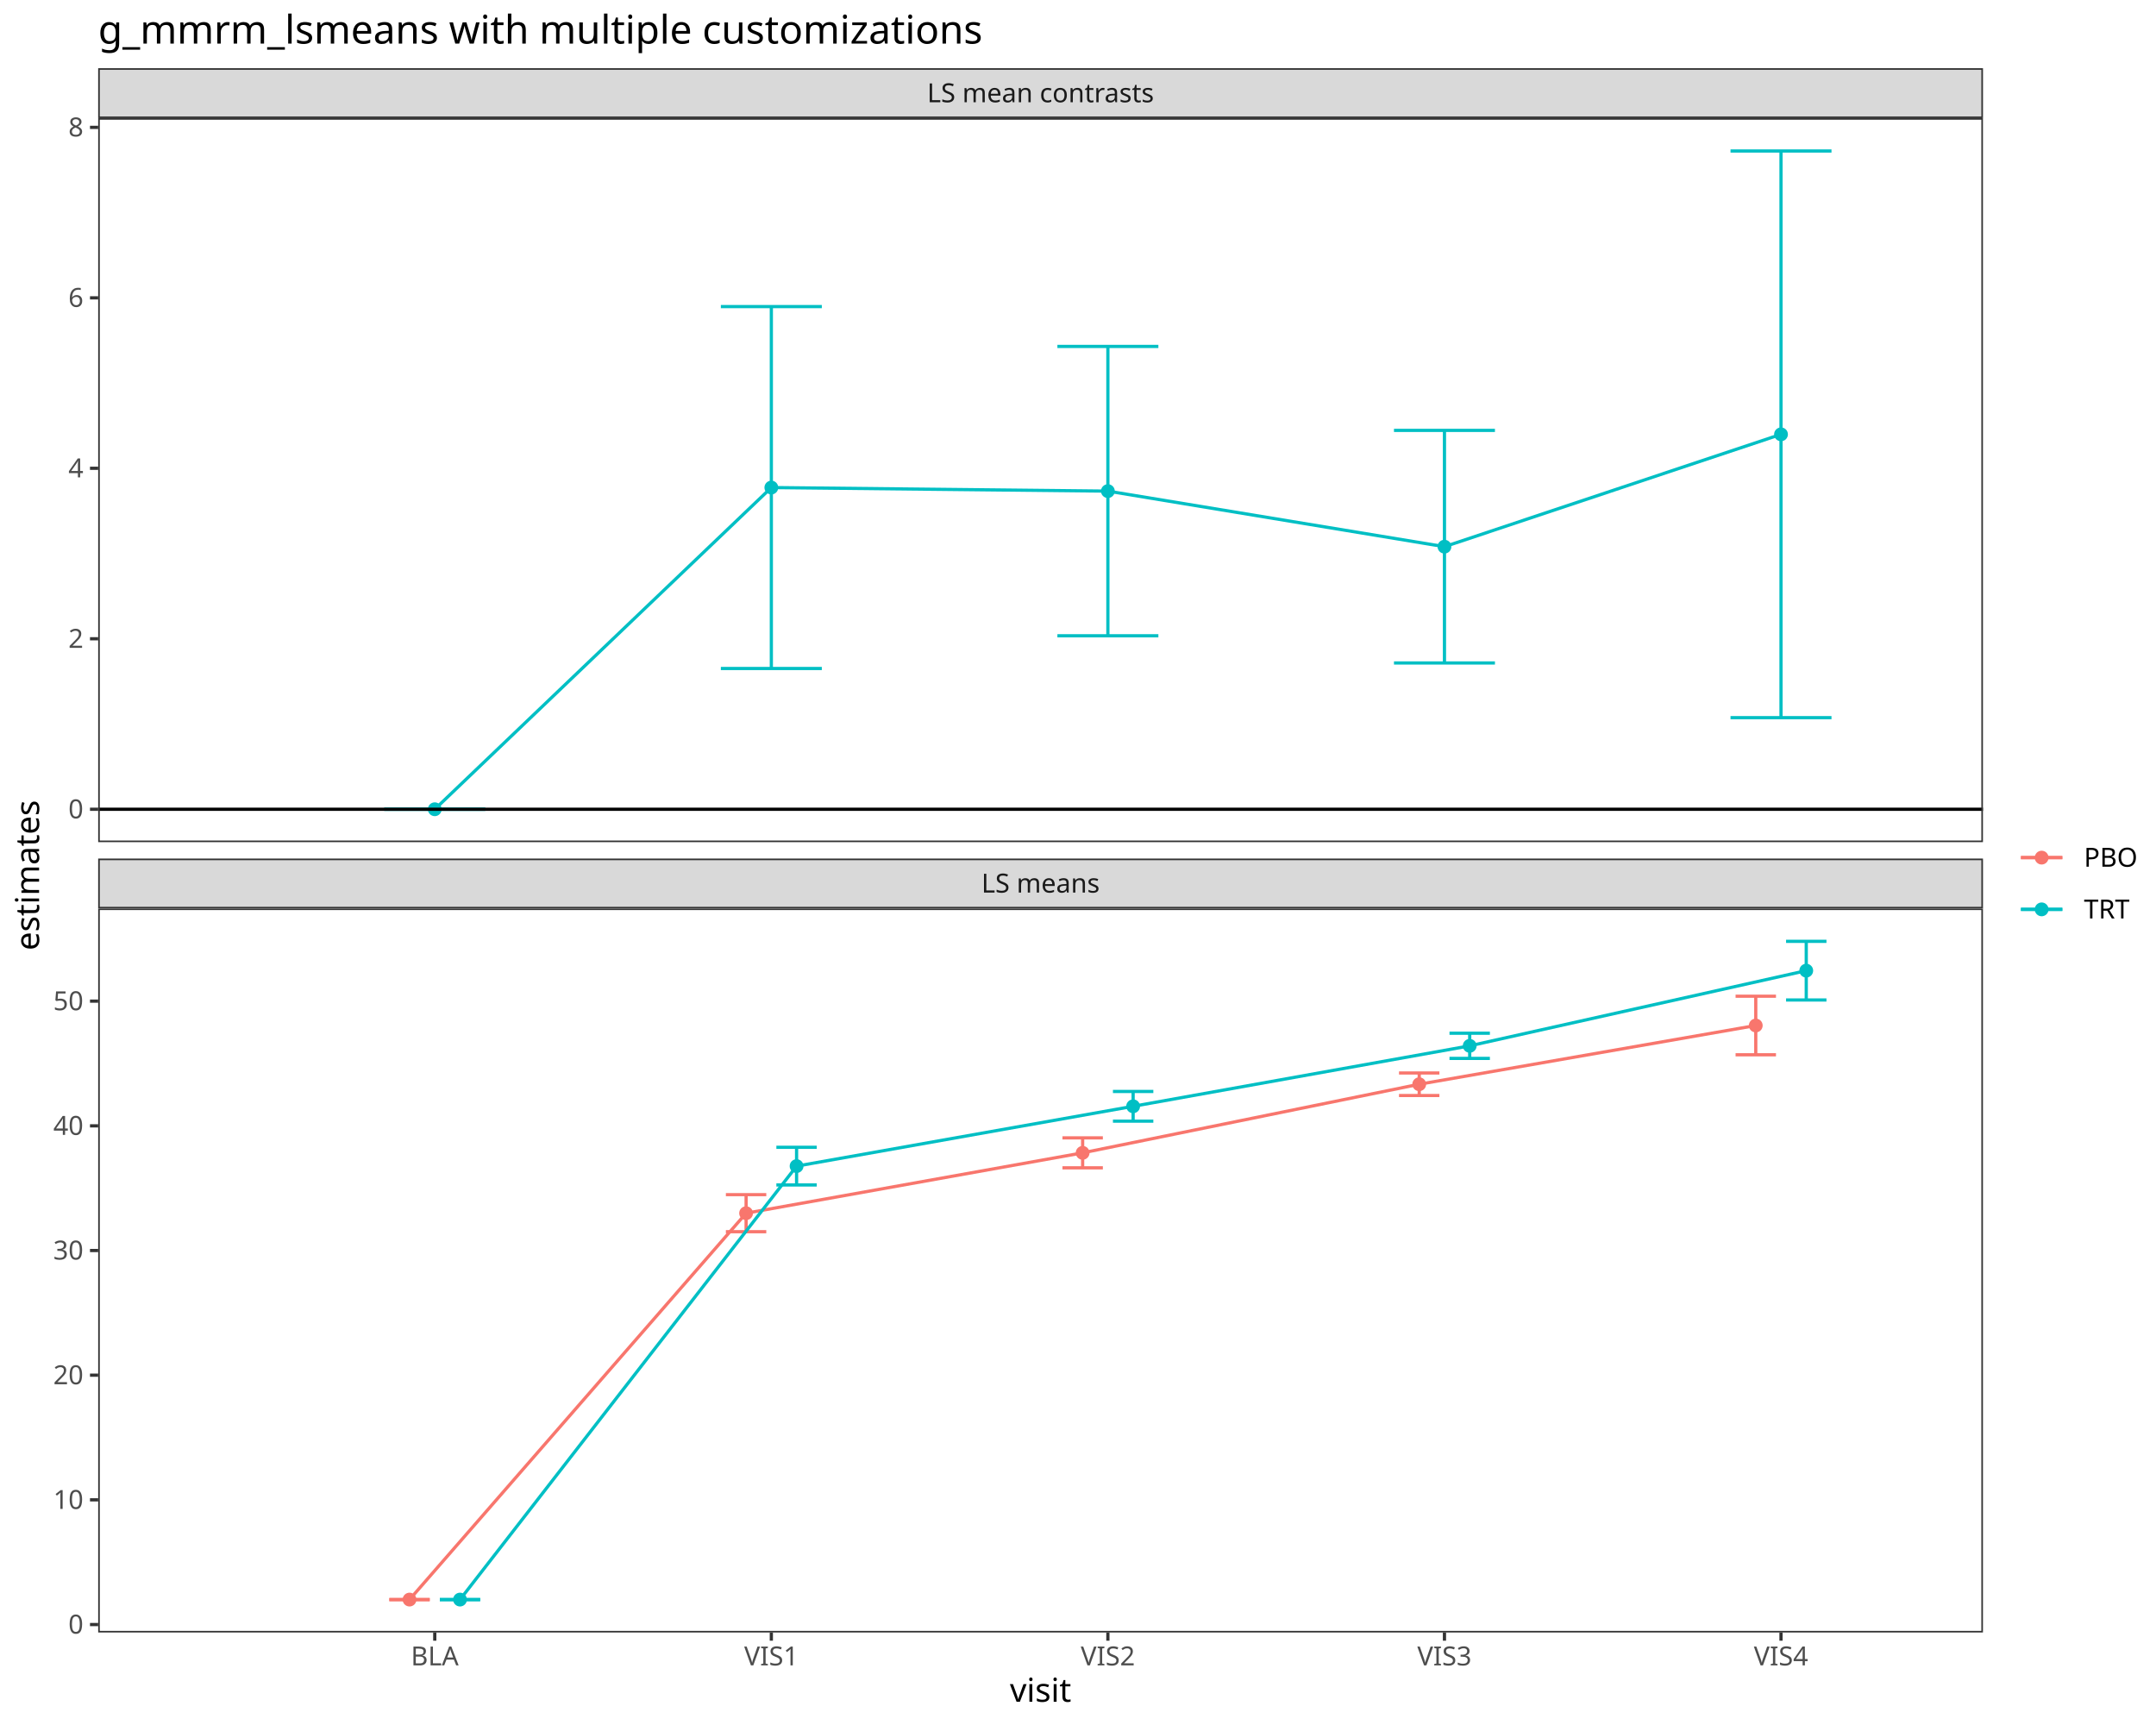
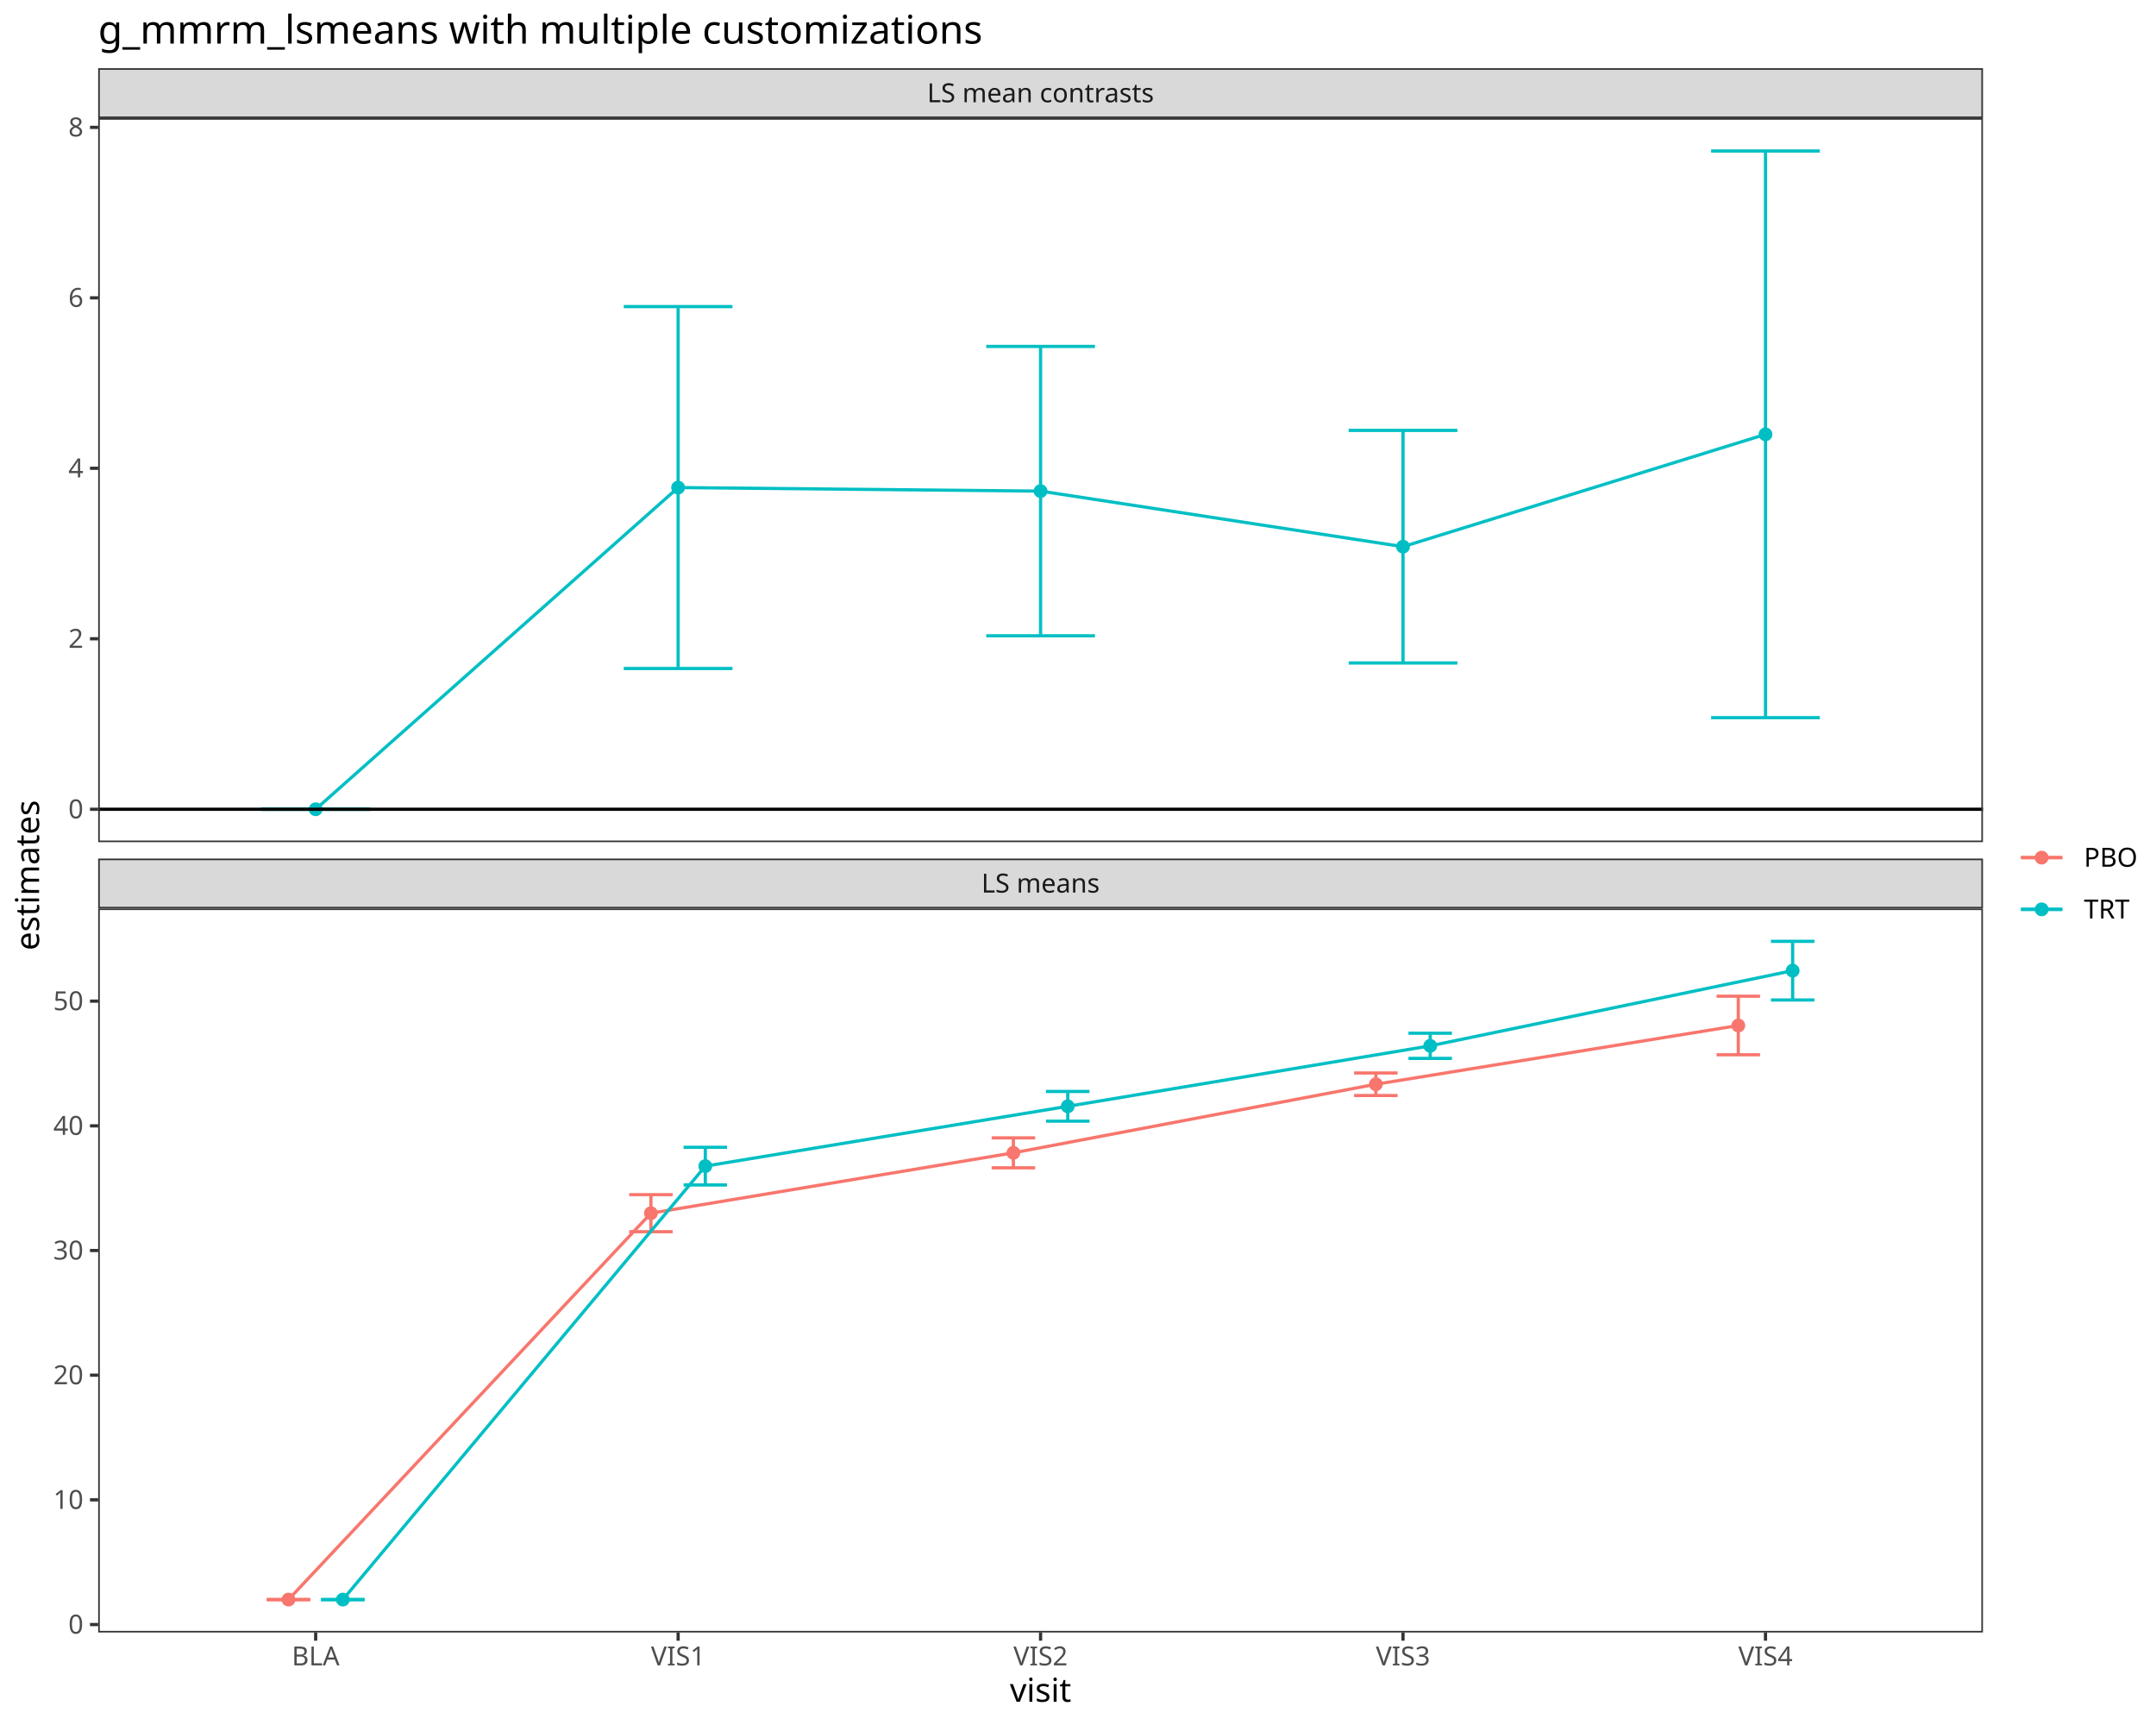
<svg xmlns="http://www.w3.org/2000/svg" class="svglite" data-engine-version="2.0" width="720.00pt" height="576.00pt" viewBox="0 0 720.00 576.00">
  <defs>
    <style type="text/css">
    .svglite line, .svglite polyline, .svglite polygon, .svglite path, .svglite rect, .svglite circle {
      fill: none;
      stroke: #000000;
      stroke-linecap: round;
      stroke-linejoin: round;
      stroke-miterlimit: 10.00;
    }
  </style>
  </defs>
  <rect width="100%" height="100%" style="stroke: none; fill: #FFFFFF;" />
  <defs>
    <clipPath id="cpMC4wMHw3MjAuMDB8MC4wMHw1NzYuMDA=">
      <rect x="0.00" y="0.00" width="720.00" height="576.00" />
    </clipPath>
  </defs>
  <g clip-path="url(#cpMC4wMHw3MjAuMDB8MC4wMHw1NzYuMDA=)">
    <rect x="0.00" y="0.00" width="720.00" height="576.00" style="stroke-width: 1.07; stroke: #FFFFFF; fill: #FFFFFF;" />
  </g>
  <defs>
    <clipPath id="cpMzIuNzl8NjYyLjIxfDM5LjQzfDI4MS4yMQ==">
      <rect x="32.79" y="39.43" width="629.42" height="241.77" />
    </clipPath>
  </defs>
  <g clip-path="url(#cpMzIuNzl8NjYyLjIxfDM5LjQzfDI4MS4yMQ==)">
    <rect x="32.79" y="39.43" width="629.42" height="241.77" style="stroke-width: 1.07; stroke: none; fill: #FFFFFF;" />
-     <polyline points="128.33,270.22 162.05,270.22 " style="stroke-width: 1.07; stroke: #00BFC4; stroke-linecap: butt;" />
-     <polyline points="145.19,270.22 145.19,270.22 " style="stroke-width: 1.07; stroke: #00BFC4; stroke-linecap: butt;" />
-     <polyline points="128.33,270.22 162.05,270.22 " style="stroke-width: 1.07; stroke: #00BFC4; stroke-linecap: butt;" />
-     <polyline points="240.73,102.37 274.45,102.37 " style="stroke-width: 1.07; stroke: #00BFC4; stroke-linecap: butt;" />
-     <polyline points="257.59,102.37 257.59,223.22 " style="stroke-width: 1.07; stroke: #00BFC4; stroke-linecap: butt;" />
-     <polyline points="240.73,223.22 274.45,223.22 " style="stroke-width: 1.07; stroke: #00BFC4; stroke-linecap: butt;" />
-     <polyline points="353.12,115.68 386.84,115.68 " style="stroke-width: 1.07; stroke: #00BFC4; stroke-linecap: butt;" />
-     <polyline points="369.98,115.68 369.98,212.30 " style="stroke-width: 1.07; stroke: #00BFC4; stroke-linecap: butt;" />
-     <polyline points="353.12,212.30 386.84,212.30 " style="stroke-width: 1.07; stroke: #00BFC4; stroke-linecap: butt;" />
-     <polyline points="465.52,143.71 499.24,143.71 " style="stroke-width: 1.07; stroke: #00BFC4; stroke-linecap: butt;" />
-     <polyline points="482.38,143.71 482.38,221.37 " style="stroke-width: 1.07; stroke: #00BFC4; stroke-linecap: butt;" />
-     <polyline points="465.52,221.37 499.24,221.37 " style="stroke-width: 1.07; stroke: #00BFC4; stroke-linecap: butt;" />
-     <polyline points="577.91,50.42 611.63,50.42 " style="stroke-width: 1.07; stroke: #00BFC4; stroke-linecap: butt;" />
-     <polyline points="594.77,50.42 594.77,239.64 " style="stroke-width: 1.07; stroke: #00BFC4; stroke-linecap: butt;" />
-     <polyline points="577.91,239.64 611.63,239.64 " style="stroke-width: 1.07; stroke: #00BFC4; stroke-linecap: butt;" />
-     <circle cx="145.19" cy="270.22" r="1.95" style="stroke-width: 0.71; stroke: #00BFC4; fill: #00BFC4;" />
-     <circle cx="257.59" cy="162.80" r="1.95" style="stroke-width: 0.71; stroke: #00BFC4; fill: #00BFC4;" />
-     <circle cx="369.98" cy="163.99" r="1.95" style="stroke-width: 0.71; stroke: #00BFC4; fill: #00BFC4;" />
-     <circle cx="482.38" cy="182.54" r="1.95" style="stroke-width: 0.71; stroke: #00BFC4; fill: #00BFC4;" />
-     <circle cx="594.77" cy="145.03" r="1.95" style="stroke-width: 0.71; stroke: #00BFC4; fill: #00BFC4;" />
-     <polyline points="145.19,270.22 257.59,162.80 369.98,163.99 482.38,182.54 594.77,145.03 " style="stroke-width: 1.07; stroke: #00BFC4; stroke-linecap: butt;" />
+     <polyline points="87.26,270.22 123.58,270.22 " style="stroke-width: 1.07; stroke: #00BFC4; stroke-linecap: butt;" />
+     <polyline points="105.42,270.22 105.42,270.22 " style="stroke-width: 1.07; stroke: #00BFC4; stroke-linecap: butt;" />
+     <polyline points="87.26,270.22 123.58,270.22 " style="stroke-width: 1.07; stroke: #00BFC4; stroke-linecap: butt;" />
+     <polyline points="208.30,102.37 244.62,102.37 " style="stroke-width: 1.07; stroke: #00BFC4; stroke-linecap: butt;" />
+     <polyline points="226.46,102.37 226.46,223.22 " style="stroke-width: 1.07; stroke: #00BFC4; stroke-linecap: butt;" />
+     <polyline points="208.30,223.22 244.62,223.22 " style="stroke-width: 1.07; stroke: #00BFC4; stroke-linecap: butt;" />
+     <polyline points="329.35,115.68 365.66,115.68 " style="stroke-width: 1.07; stroke: #00BFC4; stroke-linecap: butt;" />
+     <polyline points="347.50,115.68 347.50,212.30 " style="stroke-width: 1.07; stroke: #00BFC4; stroke-linecap: butt;" />
+     <polyline points="329.35,212.30 365.66,212.30 " style="stroke-width: 1.07; stroke: #00BFC4; stroke-linecap: butt;" />
+     <polyline points="450.39,143.71 486.70,143.71 " style="stroke-width: 1.07; stroke: #00BFC4; stroke-linecap: butt;" />
+     <polyline points="468.54,143.71 468.54,221.37 " style="stroke-width: 1.07; stroke: #00BFC4; stroke-linecap: butt;" />
+     <polyline points="450.39,221.37 486.70,221.37 " style="stroke-width: 1.07; stroke: #00BFC4; stroke-linecap: butt;" />
+     <polyline points="571.43,50.42 607.74,50.42 " style="stroke-width: 1.07; stroke: #00BFC4; stroke-linecap: butt;" />
+     <polyline points="589.59,50.42 589.59,239.64 " style="stroke-width: 1.07; stroke: #00BFC4; stroke-linecap: butt;" />
+     <polyline points="571.43,239.64 607.74,239.64 " style="stroke-width: 1.07; stroke: #00BFC4; stroke-linecap: butt;" />
+     <circle cx="105.42" cy="270.22" r="1.95" style="stroke-width: 0.71; stroke: #00BFC4; fill: #00BFC4;" />
+     <circle cx="226.46" cy="162.80" r="1.95" style="stroke-width: 0.71; stroke: #00BFC4; fill: #00BFC4;" />
+     <circle cx="347.50" cy="163.99" r="1.95" style="stroke-width: 0.71; stroke: #00BFC4; fill: #00BFC4;" />
+     <circle cx="468.54" cy="182.54" r="1.95" style="stroke-width: 0.71; stroke: #00BFC4; fill: #00BFC4;" />
+     <circle cx="589.59" cy="145.03" r="1.95" style="stroke-width: 0.71; stroke: #00BFC4; fill: #00BFC4;" />
+     <polyline points="105.42,270.22 226.46,162.80 347.50,163.99 468.54,182.54 589.59,145.03 " style="stroke-width: 1.07; stroke: #00BFC4; stroke-linecap: butt;" />
    <line x1="32.79" y1="270.22" x2="662.21" y2="270.22" style="stroke-width: 1.07; stroke-linecap: butt;" />
    <rect x="32.79" y="39.43" width="629.42" height="241.77" style="stroke-width: 1.07; stroke: #333333;" />
  </g>
  <g clip-path="url(#cpMC4wMHw3MjAuMDB8MC4wMHw1NzYuMDA=)">
</g>
  <defs>
    <clipPath id="cpMzIuNzl8NjYyLjIxfDMwMy4zNHw1NDUuMTE=">
      <rect x="32.79" y="303.34" width="629.42" height="241.77" />
    </clipPath>
  </defs>
  <g clip-path="url(#cpMzIuNzl8NjYyLjIxfDMwMy4zNHw1NDUuMTE=)">
    <rect x="32.79" y="303.34" width="629.42" height="241.77" style="stroke-width: 1.07; stroke: none; fill: #FFFFFF;" />
-     <polyline points="130.02,534.12 143.50,534.12 " style="stroke-width: 1.07; stroke: #F8766D; stroke-linecap: butt;" />
-     <polyline points="136.76,534.12 136.76,534.12 " style="stroke-width: 1.07; stroke: #F8766D; stroke-linecap: butt;" />
-     <polyline points="130.02,534.12 143.50,534.12 " style="stroke-width: 1.07; stroke: #F8766D; stroke-linecap: butt;" />
-     <polyline points="146.88,534.12 160.36,534.12 " style="stroke-width: 1.07; stroke: #00BFC4; stroke-linecap: butt;" />
-     <polyline points="153.62,534.12 153.62,534.12 " style="stroke-width: 1.07; stroke: #00BFC4; stroke-linecap: butt;" />
-     <polyline points="146.88,534.12 160.36,534.12 " style="stroke-width: 1.07; stroke: #00BFC4; stroke-linecap: butt;" />
-     <polyline points="242.41,398.91 255.90,398.91 " style="stroke-width: 1.07; stroke: #F8766D; stroke-linecap: butt;" />
-     <polyline points="249.16,398.91 249.16,411.28 " style="stroke-width: 1.07; stroke: #F8766D; stroke-linecap: butt;" />
-     <polyline points="242.41,411.28 255.90,411.28 " style="stroke-width: 1.07; stroke: #F8766D; stroke-linecap: butt;" />
-     <polyline points="259.27,383.10 272.76,383.10 " style="stroke-width: 1.07; stroke: #00BFC4; stroke-linecap: butt;" />
-     <polyline points="266.02,383.10 266.02,395.67 " style="stroke-width: 1.07; stroke: #00BFC4; stroke-linecap: butt;" />
-     <polyline points="259.27,395.67 272.76,395.67 " style="stroke-width: 1.07; stroke: #00BFC4; stroke-linecap: butt;" />
-     <polyline points="354.81,379.95 368.30,379.95 " style="stroke-width: 1.07; stroke: #F8766D; stroke-linecap: butt;" />
-     <polyline points="361.55,379.95 361.55,389.95 " style="stroke-width: 1.07; stroke: #F8766D; stroke-linecap: butt;" />
-     <polyline points="354.81,389.95 368.30,389.95 " style="stroke-width: 1.07; stroke: #F8766D; stroke-linecap: butt;" />
-     <polyline points="371.67,364.45 385.16,364.45 " style="stroke-width: 1.07; stroke: #00BFC4; stroke-linecap: butt;" />
-     <polyline points="378.41,364.45 378.41,374.37 " style="stroke-width: 1.07; stroke: #00BFC4; stroke-linecap: butt;" />
-     <polyline points="371.67,374.37 385.16,374.37 " style="stroke-width: 1.07; stroke: #00BFC4; stroke-linecap: butt;" />
-     <polyline points="467.20,358.28 480.69,358.28 " style="stroke-width: 1.07; stroke: #F8766D; stroke-linecap: butt;" />
-     <polyline points="473.95,358.28 473.95,365.81 " style="stroke-width: 1.07; stroke: #F8766D; stroke-linecap: butt;" />
-     <polyline points="467.20,365.81 480.69,365.81 " style="stroke-width: 1.07; stroke: #F8766D; stroke-linecap: butt;" />
-     <polyline points="484.06,345.01 497.55,345.01 " style="stroke-width: 1.07; stroke: #00BFC4; stroke-linecap: butt;" />
-     <polyline points="490.81,345.01 490.81,353.42 " style="stroke-width: 1.07; stroke: #00BFC4; stroke-linecap: butt;" />
-     <polyline points="484.06,353.42 497.55,353.42 " style="stroke-width: 1.07; stroke: #00BFC4; stroke-linecap: butt;" />
-     <polyline points="579.60,332.65 593.09,332.65 " style="stroke-width: 1.07; stroke: #F8766D; stroke-linecap: butt;" />
-     <polyline points="586.34,332.65 586.34,352.20 " style="stroke-width: 1.07; stroke: #F8766D; stroke-linecap: butt;" />
-     <polyline points="579.60,352.20 593.09,352.20 " style="stroke-width: 1.07; stroke: #F8766D; stroke-linecap: butt;" />
-     <polyline points="596.46,314.33 609.95,314.33 " style="stroke-width: 1.07; stroke: #00BFC4; stroke-linecap: butt;" />
-     <polyline points="603.20,314.33 603.20,333.90 " style="stroke-width: 1.07; stroke: #00BFC4; stroke-linecap: butt;" />
-     <polyline points="596.46,333.90 609.95,333.90 " style="stroke-width: 1.07; stroke: #00BFC4; stroke-linecap: butt;" />
-     <circle cx="136.76" cy="534.12" r="1.95" style="stroke-width: 0.71; stroke: #F8766D; fill: #F8766D;" />
-     <circle cx="153.62" cy="534.12" r="1.95" style="stroke-width: 0.71; stroke: #00BFC4; fill: #00BFC4;" />
-     <circle cx="249.16" cy="405.10" r="1.95" style="stroke-width: 0.71; stroke: #F8766D; fill: #F8766D;" />
-     <circle cx="266.02" cy="389.38" r="1.95" style="stroke-width: 0.71; stroke: #00BFC4; fill: #00BFC4;" />
-     <circle cx="361.55" cy="384.95" r="1.95" style="stroke-width: 0.71; stroke: #F8766D; fill: #F8766D;" />
-     <circle cx="378.41" cy="369.41" r="1.95" style="stroke-width: 0.71; stroke: #00BFC4; fill: #00BFC4;" />
-     <circle cx="473.95" cy="362.04" r="1.95" style="stroke-width: 0.71; stroke: #F8766D; fill: #F8766D;" />
-     <circle cx="490.81" cy="349.22" r="1.95" style="stroke-width: 0.71; stroke: #00BFC4; fill: #00BFC4;" />
-     <circle cx="586.34" cy="342.43" r="1.95" style="stroke-width: 0.71; stroke: #F8766D; fill: #F8766D;" />
-     <circle cx="603.20" cy="324.11" r="1.95" style="stroke-width: 0.71; stroke: #00BFC4; fill: #00BFC4;" />
-     <polyline points="136.76,534.12 249.16,405.10 361.55,384.95 473.95,362.04 586.34,342.43 " style="stroke-width: 1.07; stroke: #F8766D; stroke-linecap: butt;" />
-     <polyline points="153.62,534.12 266.02,389.38 378.41,369.41 490.81,349.22 603.20,324.11 " style="stroke-width: 1.07; stroke: #00BFC4; stroke-linecap: butt;" />
+     <polyline points="89.08,534.12 103.60,534.12 " style="stroke-width: 1.07; stroke: #F8766D; stroke-linecap: butt;" />
+     <polyline points="96.34,534.12 96.34,534.12 " style="stroke-width: 1.07; stroke: #F8766D; stroke-linecap: butt;" />
+     <polyline points="89.08,534.12 103.60,534.12 " style="stroke-width: 1.07; stroke: #F8766D; stroke-linecap: butt;" />
+     <polyline points="107.23,534.12 121.76,534.12 " style="stroke-width: 1.07; stroke: #00BFC4; stroke-linecap: butt;" />
+     <polyline points="114.50,534.12 114.50,534.12 " style="stroke-width: 1.07; stroke: #00BFC4; stroke-linecap: butt;" />
+     <polyline points="107.23,534.12 121.76,534.12 " style="stroke-width: 1.07; stroke: #00BFC4; stroke-linecap: butt;" />
+     <polyline points="210.12,398.91 224.64,398.91 " style="stroke-width: 1.07; stroke: #F8766D; stroke-linecap: butt;" />
+     <polyline points="217.38,398.91 217.38,411.28 " style="stroke-width: 1.07; stroke: #F8766D; stroke-linecap: butt;" />
+     <polyline points="210.12,411.28 224.64,411.28 " style="stroke-width: 1.07; stroke: #F8766D; stroke-linecap: butt;" />
+     <polyline points="228.28,383.10 242.80,383.10 " style="stroke-width: 1.07; stroke: #00BFC4; stroke-linecap: butt;" />
+     <polyline points="235.54,383.10 235.54,395.67 " style="stroke-width: 1.07; stroke: #00BFC4; stroke-linecap: butt;" />
+     <polyline points="228.28,395.67 242.80,395.67 " style="stroke-width: 1.07; stroke: #00BFC4; stroke-linecap: butt;" />
+     <polyline points="331.16,379.95 345.69,379.95 " style="stroke-width: 1.07; stroke: #F8766D; stroke-linecap: butt;" />
+     <polyline points="338.42,379.95 338.42,389.95 " style="stroke-width: 1.07; stroke: #F8766D; stroke-linecap: butt;" />
+     <polyline points="331.16,389.95 345.69,389.95 " style="stroke-width: 1.07; stroke: #F8766D; stroke-linecap: butt;" />
+     <polyline points="349.32,364.45 363.84,364.45 " style="stroke-width: 1.07; stroke: #00BFC4; stroke-linecap: butt;" />
+     <polyline points="356.58,364.45 356.58,374.37 " style="stroke-width: 1.07; stroke: #00BFC4; stroke-linecap: butt;" />
+     <polyline points="349.32,374.37 363.84,374.37 " style="stroke-width: 1.07; stroke: #00BFC4; stroke-linecap: butt;" />
+     <polyline points="452.20,358.28 466.73,358.28 " style="stroke-width: 1.07; stroke: #F8766D; stroke-linecap: butt;" />
+     <polyline points="459.47,358.28 459.47,365.81 " style="stroke-width: 1.07; stroke: #F8766D; stroke-linecap: butt;" />
+     <polyline points="452.20,365.81 466.73,365.81 " style="stroke-width: 1.07; stroke: #F8766D; stroke-linecap: butt;" />
+     <polyline points="470.36,345.01 484.88,345.01 " style="stroke-width: 1.07; stroke: #00BFC4; stroke-linecap: butt;" />
+     <polyline points="477.62,345.01 477.62,353.42 " style="stroke-width: 1.07; stroke: #00BFC4; stroke-linecap: butt;" />
+     <polyline points="470.36,353.42 484.88,353.42 " style="stroke-width: 1.07; stroke: #00BFC4; stroke-linecap: butt;" />
+     <polyline points="573.25,332.65 587.77,332.65 " style="stroke-width: 1.07; stroke: #F8766D; stroke-linecap: butt;" />
+     <polyline points="580.51,332.65 580.51,352.20 " style="stroke-width: 1.07; stroke: #F8766D; stroke-linecap: butt;" />
+     <polyline points="573.25,352.20 587.77,352.20 " style="stroke-width: 1.07; stroke: #F8766D; stroke-linecap: butt;" />
+     <polyline points="591.40,314.33 605.93,314.33 " style="stroke-width: 1.07; stroke: #00BFC4; stroke-linecap: butt;" />
+     <polyline points="598.66,314.33 598.66,333.90 " style="stroke-width: 1.07; stroke: #00BFC4; stroke-linecap: butt;" />
+     <polyline points="591.40,333.90 605.93,333.90 " style="stroke-width: 1.07; stroke: #00BFC4; stroke-linecap: butt;" />
+     <circle cx="96.34" cy="534.12" r="1.95" style="stroke-width: 0.71; stroke: #F8766D; fill: #F8766D;" />
+     <circle cx="114.50" cy="534.12" r="1.95" style="stroke-width: 0.71; stroke: #00BFC4; fill: #00BFC4;" />
+     <circle cx="217.38" cy="405.10" r="1.95" style="stroke-width: 0.71; stroke: #F8766D; fill: #F8766D;" />
+     <circle cx="235.54" cy="389.38" r="1.95" style="stroke-width: 0.71; stroke: #00BFC4; fill: #00BFC4;" />
+     <circle cx="338.42" cy="384.95" r="1.95" style="stroke-width: 0.71; stroke: #F8766D; fill: #F8766D;" />
+     <circle cx="356.58" cy="369.41" r="1.95" style="stroke-width: 0.71; stroke: #00BFC4; fill: #00BFC4;" />
+     <circle cx="459.47" cy="362.04" r="1.95" style="stroke-width: 0.71; stroke: #F8766D; fill: #F8766D;" />
+     <circle cx="477.62" cy="349.22" r="1.95" style="stroke-width: 0.71; stroke: #00BFC4; fill: #00BFC4;" />
+     <circle cx="580.51" cy="342.43" r="1.95" style="stroke-width: 0.71; stroke: #F8766D; fill: #F8766D;" />
+     <circle cx="598.66" cy="324.11" r="1.95" style="stroke-width: 0.71; stroke: #00BFC4; fill: #00BFC4;" />
+     <polyline points="96.34,534.12 217.38,405.10 338.42,384.95 459.47,362.04 580.51,342.43 " style="stroke-width: 1.07; stroke: #F8766D; stroke-linecap: butt;" />
+     <polyline points="114.50,534.12 235.54,389.38 356.58,369.41 477.62,349.22 598.66,324.11 " style="stroke-width: 1.07; stroke: #00BFC4; stroke-linecap: butt;" />
    <rect x="32.79" y="303.34" width="629.42" height="241.77" style="stroke-width: 1.07; stroke: #333333;" />
  </g>
  <g clip-path="url(#cpMC4wMHw3MjAuMDB8MC4wMHw1NzYuMDA=)">
</g>
  <defs>
    <clipPath id="cpMzIuNzl8NjYyLjIxfDI4Ni42OXwzMDMuMzQ=">
      <rect x="32.79" y="286.69" width="629.42" height="16.65" />
    </clipPath>
  </defs>
  <g clip-path="url(#cpMzIuNzl8NjYyLjIxfDI4Ni42OXwzMDMuMzQ=)">
    <rect x="32.79" y="286.69" width="629.42" height="16.65" style="stroke-width: 1.07; stroke: #333333; fill: #D9D9D9;" />
    <text x="347.50" y="298.04" text-anchor="middle" style="font-size: 8.80px; fill: #1A1A1A; font-family: sans;" textLength="39.63px" lengthAdjust="spacingAndGlyphs">LS means</text>
  </g>
  <g clip-path="url(#cpMC4wMHw3MjAuMDB8MC4wMHw1NzYuMDA=)">
</g>
  <defs>
    <clipPath id="cpMzIuNzl8NjYyLjIxfDIyLjc4fDM5LjQz">
      <rect x="32.79" y="22.78" width="629.42" height="16.65" />
    </clipPath>
  </defs>
  <g clip-path="url(#cpMzIuNzl8NjYyLjIxfDIyLjc4fDM5LjQz)">
    <rect x="32.79" y="22.78" width="629.42" height="16.65" style="stroke-width: 1.07; stroke: #333333; fill: #D9D9D9;" />
    <text x="347.50" y="34.14" text-anchor="middle" style="font-size: 8.80px; fill: #1A1A1A; font-family: sans;" textLength="73.39px" lengthAdjust="spacingAndGlyphs">LS mean contrasts</text>
  </g>
  <g clip-path="url(#cpMC4wMHw3MjAuMDB8MC4wMHw1NzYuMDA=)">
-     <polyline points="145.19,547.85 145.19,545.11 " style="stroke-width: 1.07; stroke: #333333; stroke-linecap: butt;" />
-     <polyline points="257.59,547.85 257.59,545.11 " style="stroke-width: 1.07; stroke: #333333; stroke-linecap: butt;" />
-     <polyline points="369.98,547.85 369.98,545.11 " style="stroke-width: 1.07; stroke: #333333; stroke-linecap: butt;" />
-     <polyline points="482.38,547.85 482.38,545.11 " style="stroke-width: 1.07; stroke: #333333; stroke-linecap: butt;" />
-     <polyline points="594.77,547.85 594.77,545.11 " style="stroke-width: 1.07; stroke: #333333; stroke-linecap: butt;" />
-     <text x="145.19" y="556.10" text-anchor="middle" style="font-size: 8.80px; fill: #4D4D4D; font-family: sans;" textLength="16.64px" lengthAdjust="spacingAndGlyphs">BLA</text>
-     <text x="257.59" y="556.10" text-anchor="middle" style="font-size: 8.80px; fill: #4D4D4D; font-family: sans;" textLength="19.08px" lengthAdjust="spacingAndGlyphs">VIS1</text>
-     <text x="369.98" y="556.10" text-anchor="middle" style="font-size: 8.80px; fill: #4D4D4D; font-family: sans;" textLength="19.08px" lengthAdjust="spacingAndGlyphs">VIS2</text>
-     <text x="482.38" y="556.10" text-anchor="middle" style="font-size: 8.80px; fill: #4D4D4D; font-family: sans;" textLength="19.08px" lengthAdjust="spacingAndGlyphs">VIS3</text>
-     <text x="594.77" y="556.10" text-anchor="middle" style="font-size: 8.80px; fill: #4D4D4D; font-family: sans;" textLength="19.08px" lengthAdjust="spacingAndGlyphs">VIS4</text>
+     <polyline points="105.42,547.85 105.42,545.11 " style="stroke-width: 1.07; stroke: #333333; stroke-linecap: butt;" />
+     <polyline points="226.46,547.85 226.46,545.11 " style="stroke-width: 1.07; stroke: #333333; stroke-linecap: butt;" />
+     <polyline points="347.50,547.85 347.50,545.11 " style="stroke-width: 1.07; stroke: #333333; stroke-linecap: butt;" />
+     <polyline points="468.54,547.85 468.54,545.11 " style="stroke-width: 1.07; stroke: #333333; stroke-linecap: butt;" />
+     <polyline points="589.59,547.85 589.59,545.11 " style="stroke-width: 1.07; stroke: #333333; stroke-linecap: butt;" />
+     <text x="105.42" y="556.10" text-anchor="middle" style="font-size: 8.80px; fill: #4D4D4D; font-family: sans;" textLength="16.64px" lengthAdjust="spacingAndGlyphs">BLA</text>
+     <text x="226.46" y="556.10" text-anchor="middle" style="font-size: 8.80px; fill: #4D4D4D; font-family: sans;" textLength="19.08px" lengthAdjust="spacingAndGlyphs">VIS1</text>
+     <text x="347.50" y="556.10" text-anchor="middle" style="font-size: 8.80px; fill: #4D4D4D; font-family: sans;" textLength="19.08px" lengthAdjust="spacingAndGlyphs">VIS2</text>
+     <text x="468.54" y="556.10" text-anchor="middle" style="font-size: 8.80px; fill: #4D4D4D; font-family: sans;" textLength="19.08px" lengthAdjust="spacingAndGlyphs">VIS3</text>
+     <text x="589.59" y="556.10" text-anchor="middle" style="font-size: 8.80px; fill: #4D4D4D; font-family: sans;" textLength="19.08px" lengthAdjust="spacingAndGlyphs">VIS4</text>
    <text x="27.86" y="273.25" text-anchor="end" style="font-size: 8.80px; fill: #4D4D4D; font-family: sans;" textLength="4.89px" lengthAdjust="spacingAndGlyphs">0</text>
    <text x="27.86" y="216.32" text-anchor="end" style="font-size: 8.80px; fill: #4D4D4D; font-family: sans;" textLength="4.89px" lengthAdjust="spacingAndGlyphs">2</text>
    <text x="27.86" y="159.40" text-anchor="end" style="font-size: 8.80px; fill: #4D4D4D; font-family: sans;" textLength="4.89px" lengthAdjust="spacingAndGlyphs">4</text>
    <text x="27.86" y="102.47" text-anchor="end" style="font-size: 8.80px; fill: #4D4D4D; font-family: sans;" textLength="4.89px" lengthAdjust="spacingAndGlyphs">6</text>
    <text x="27.86" y="45.55" text-anchor="end" style="font-size: 8.80px; fill: #4D4D4D; font-family: sans;" textLength="4.89px" lengthAdjust="spacingAndGlyphs">8</text>
    <polyline points="30.05,270.22 32.79,270.22 " style="stroke-width: 1.07; stroke: #333333; stroke-linecap: butt;" />
    <polyline points="30.05,213.29 32.79,213.29 " style="stroke-width: 1.07; stroke: #333333; stroke-linecap: butt;" />
    <polyline points="30.05,156.37 32.79,156.37 " style="stroke-width: 1.07; stroke: #333333; stroke-linecap: butt;" />
    <polyline points="30.05,99.45 32.79,99.45 " style="stroke-width: 1.07; stroke: #333333; stroke-linecap: butt;" />
    <polyline points="30.05,42.52 32.79,42.52 " style="stroke-width: 1.07; stroke: #333333; stroke-linecap: butt;" />
    <text x="27.86" y="545.48" text-anchor="end" style="font-size: 8.80px; fill: #4D4D4D; font-family: sans;" textLength="4.89px" lengthAdjust="spacingAndGlyphs">0</text>
    <text x="27.86" y="503.85" text-anchor="end" style="font-size: 8.80px; fill: #4D4D4D; font-family: sans;" textLength="9.79px" lengthAdjust="spacingAndGlyphs">10</text>
    <text x="27.86" y="462.22" text-anchor="end" style="font-size: 8.80px; fill: #4D4D4D; font-family: sans;" textLength="9.79px" lengthAdjust="spacingAndGlyphs">20</text>
    <text x="27.86" y="420.58" text-anchor="end" style="font-size: 8.80px; fill: #4D4D4D; font-family: sans;" textLength="9.79px" lengthAdjust="spacingAndGlyphs">30</text>
    <text x="27.86" y="378.95" text-anchor="end" style="font-size: 8.80px; fill: #4D4D4D; font-family: sans;" textLength="9.79px" lengthAdjust="spacingAndGlyphs">40</text>
    <text x="27.86" y="337.32" text-anchor="end" style="font-size: 8.80px; fill: #4D4D4D; font-family: sans;" textLength="9.79px" lengthAdjust="spacingAndGlyphs">50</text>
    <polyline points="30.05,542.45 32.79,542.45 " style="stroke-width: 1.07; stroke: #333333; stroke-linecap: butt;" />
    <polyline points="30.05,500.82 32.79,500.82 " style="stroke-width: 1.07; stroke: #333333; stroke-linecap: butt;" />
    <polyline points="30.05,459.19 32.79,459.19 " style="stroke-width: 1.07; stroke: #333333; stroke-linecap: butt;" />
    <polyline points="30.05,417.56 32.79,417.56 " style="stroke-width: 1.07; stroke: #333333; stroke-linecap: butt;" />
    <polyline points="30.05,375.93 32.79,375.93 " style="stroke-width: 1.07; stroke: #333333; stroke-linecap: butt;" />
    <polyline points="30.05,334.29 32.79,334.29 " style="stroke-width: 1.07; stroke: #333333; stroke-linecap: butt;" />
    <text x="347.50" y="568.24" text-anchor="middle" style="font-size: 11.00px; font-family: sans;" textLength="18.95px" lengthAdjust="spacingAndGlyphs">visit</text>
    <text transform="translate(13.05,292.27) rotate(-90)" text-anchor="middle" style="font-size: 11.00px; font-family: sans;" textLength="47.08px" lengthAdjust="spacingAndGlyphs">estimates</text>
    <rect x="673.17" y="272.25" width="41.35" height="40.04" style="stroke-width: 1.07; stroke: none; fill: #FFFFFF;" />
    <rect x="673.17" y="277.73" width="17.28" height="17.28" style="stroke-width: 1.07; stroke: none; fill: #FFFFFF;" />
    <line x1="674.90" y1="286.37" x2="688.72" y2="286.37" style="stroke-width: 1.07; stroke: #F8766D; stroke-linecap: butt;" />
    <circle cx="681.81" cy="286.37" r="1.95" style="stroke-width: 0.71; stroke: #F8766D; fill: #F8766D;" />
    <line x1="674.90" y1="286.37" x2="688.72" y2="286.37" style="stroke-width: 1.07; stroke: #F8766D; stroke-linecap: butt;" />
    <rect x="673.17" y="295.01" width="17.28" height="17.28" style="stroke-width: 1.07; stroke: none; fill: #FFFFFF;" />
    <line x1="674.90" y1="303.65" x2="688.72" y2="303.65" style="stroke-width: 1.07; stroke: #00BFC4; stroke-linecap: butt;" />
    <circle cx="681.81" cy="303.65" r="1.95" style="stroke-width: 0.71; stroke: #00BFC4; fill: #00BFC4;" />
    <line x1="674.90" y1="303.65" x2="688.72" y2="303.65" style="stroke-width: 1.07; stroke: #00BFC4; stroke-linecap: butt;" />
    <text x="695.93" y="289.40" style="font-size: 8.80px; font-family: sans;" textLength="18.59px" lengthAdjust="spacingAndGlyphs">PBO</text>
    <text x="695.93" y="306.68" style="font-size: 8.80px; font-family: sans;" textLength="17.11px" lengthAdjust="spacingAndGlyphs">TRT</text>
    <text x="32.79" y="14.56" style="font-size: 13.20px; font-family: sans;" textLength="275.88px" lengthAdjust="spacingAndGlyphs">g_mmrm_lsmeans with multiple customizations</text>
  </g>
</svg>
